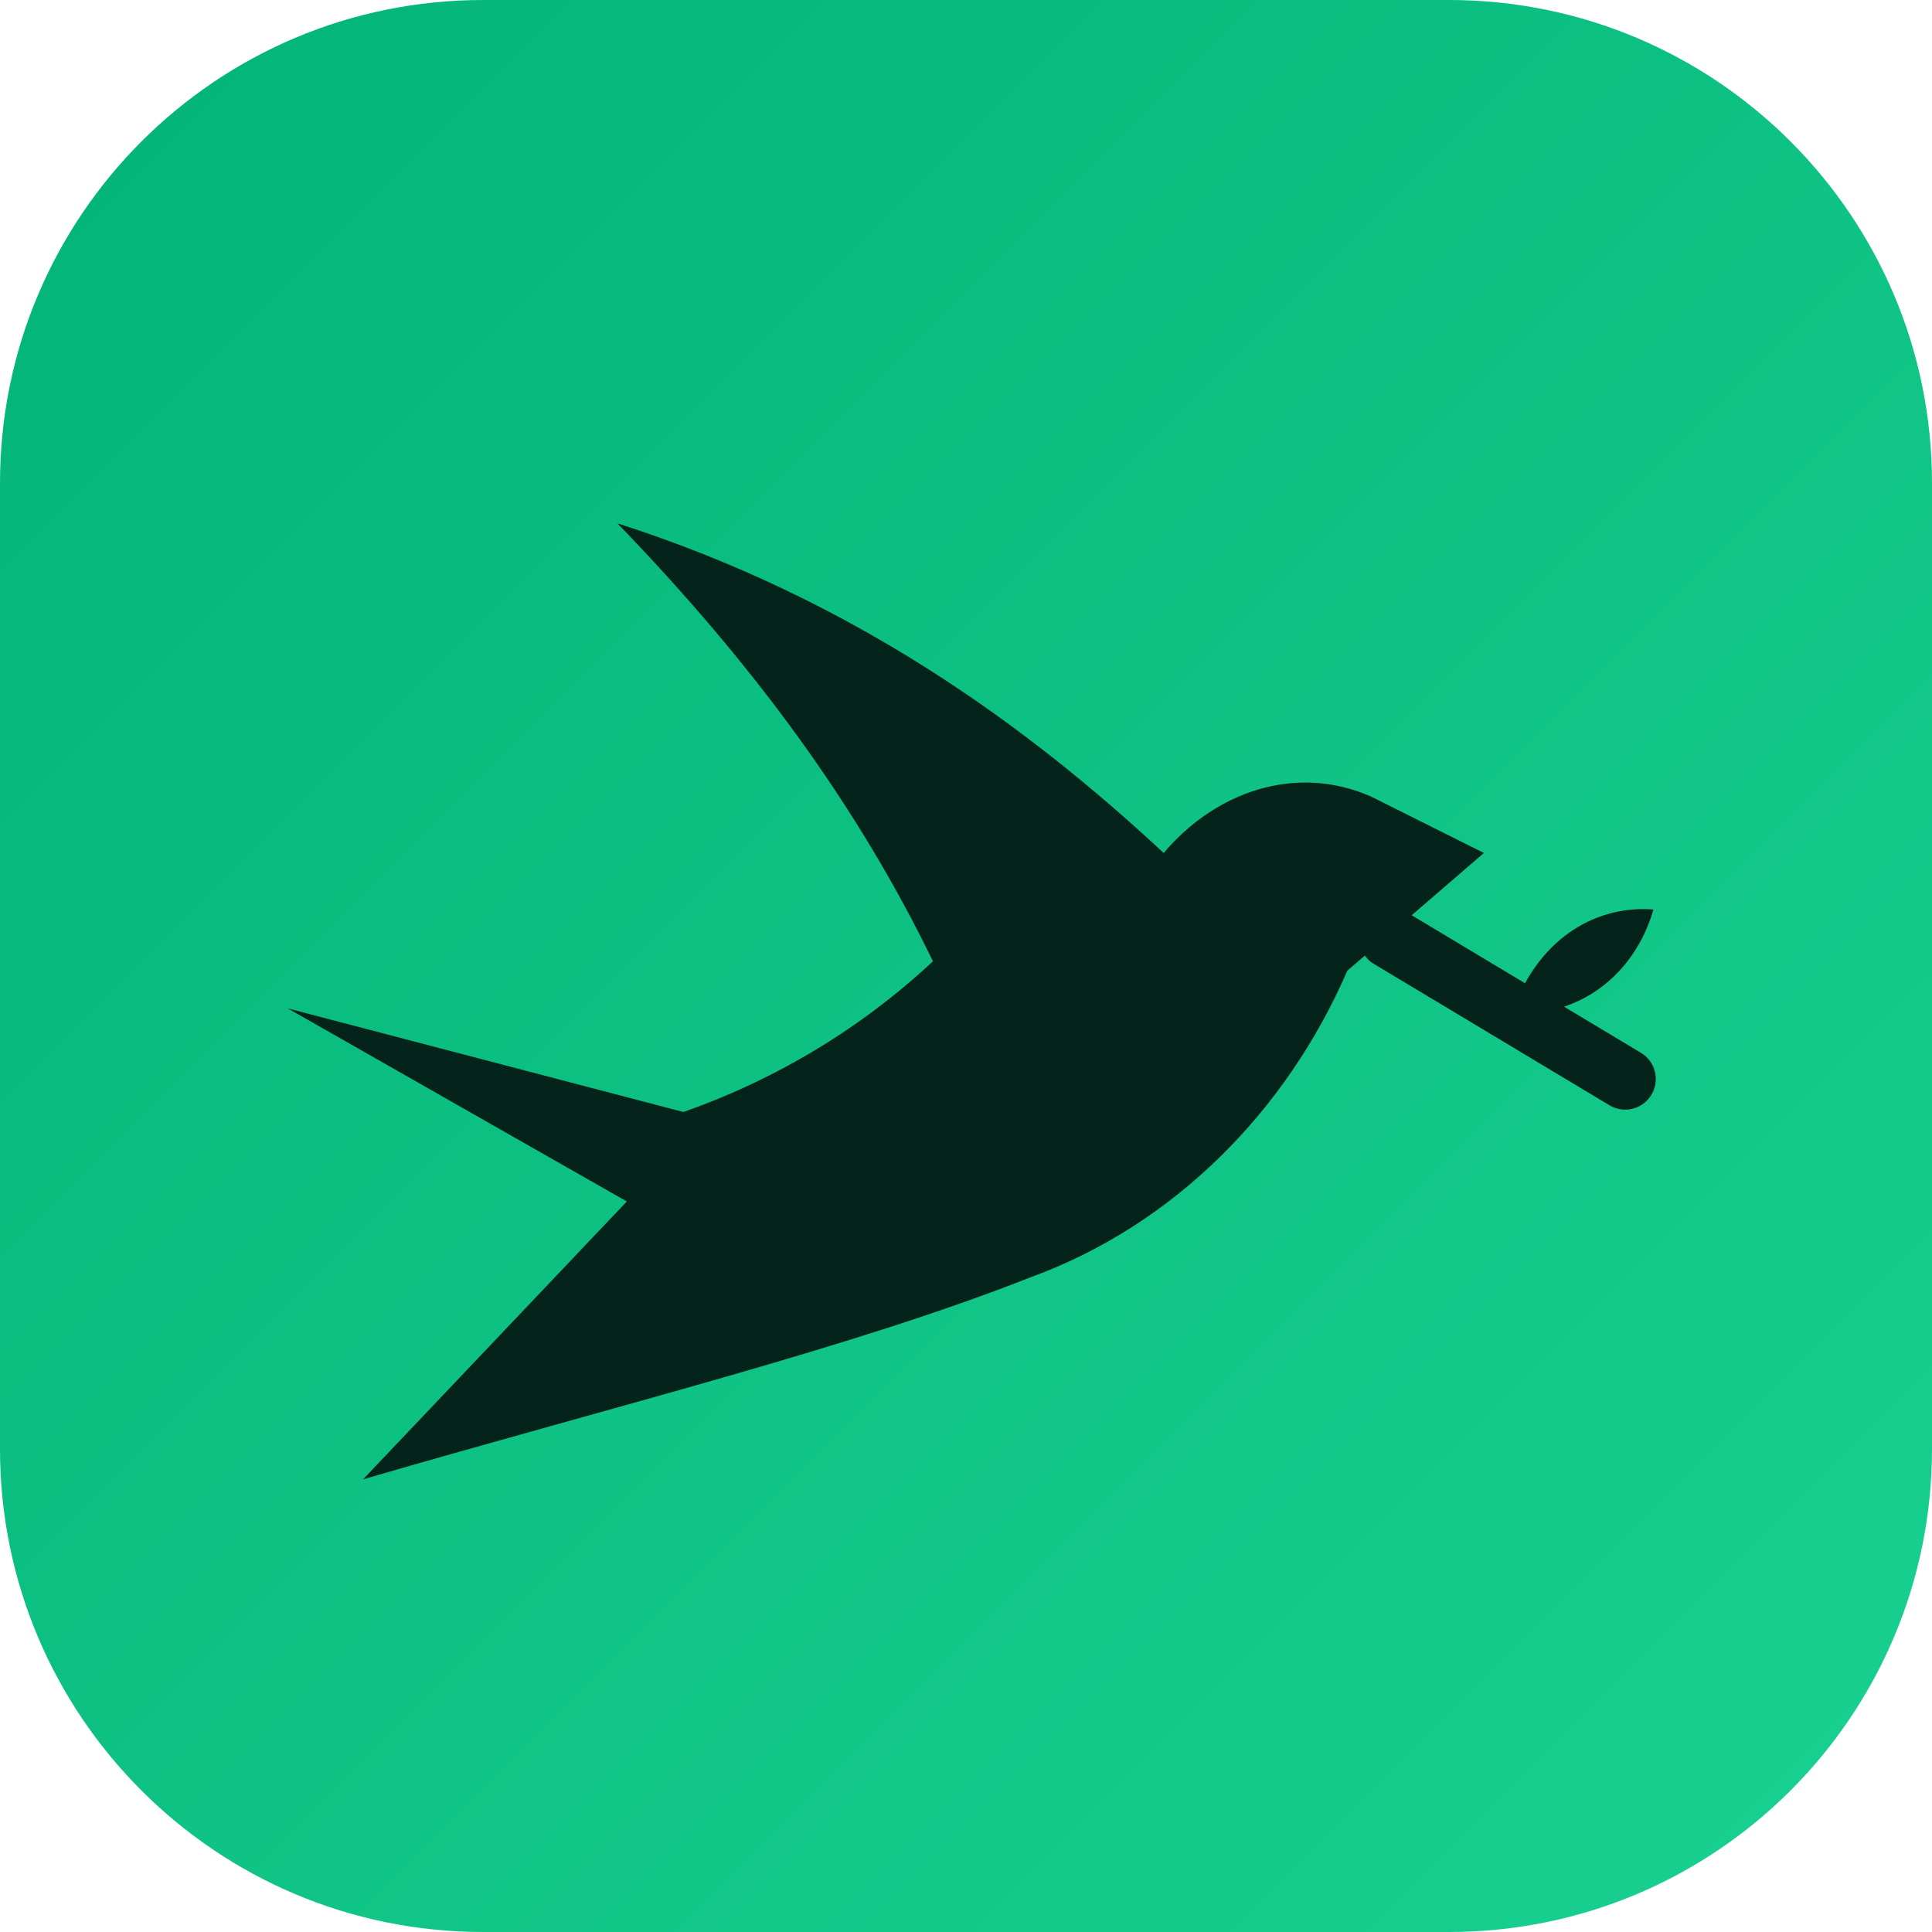
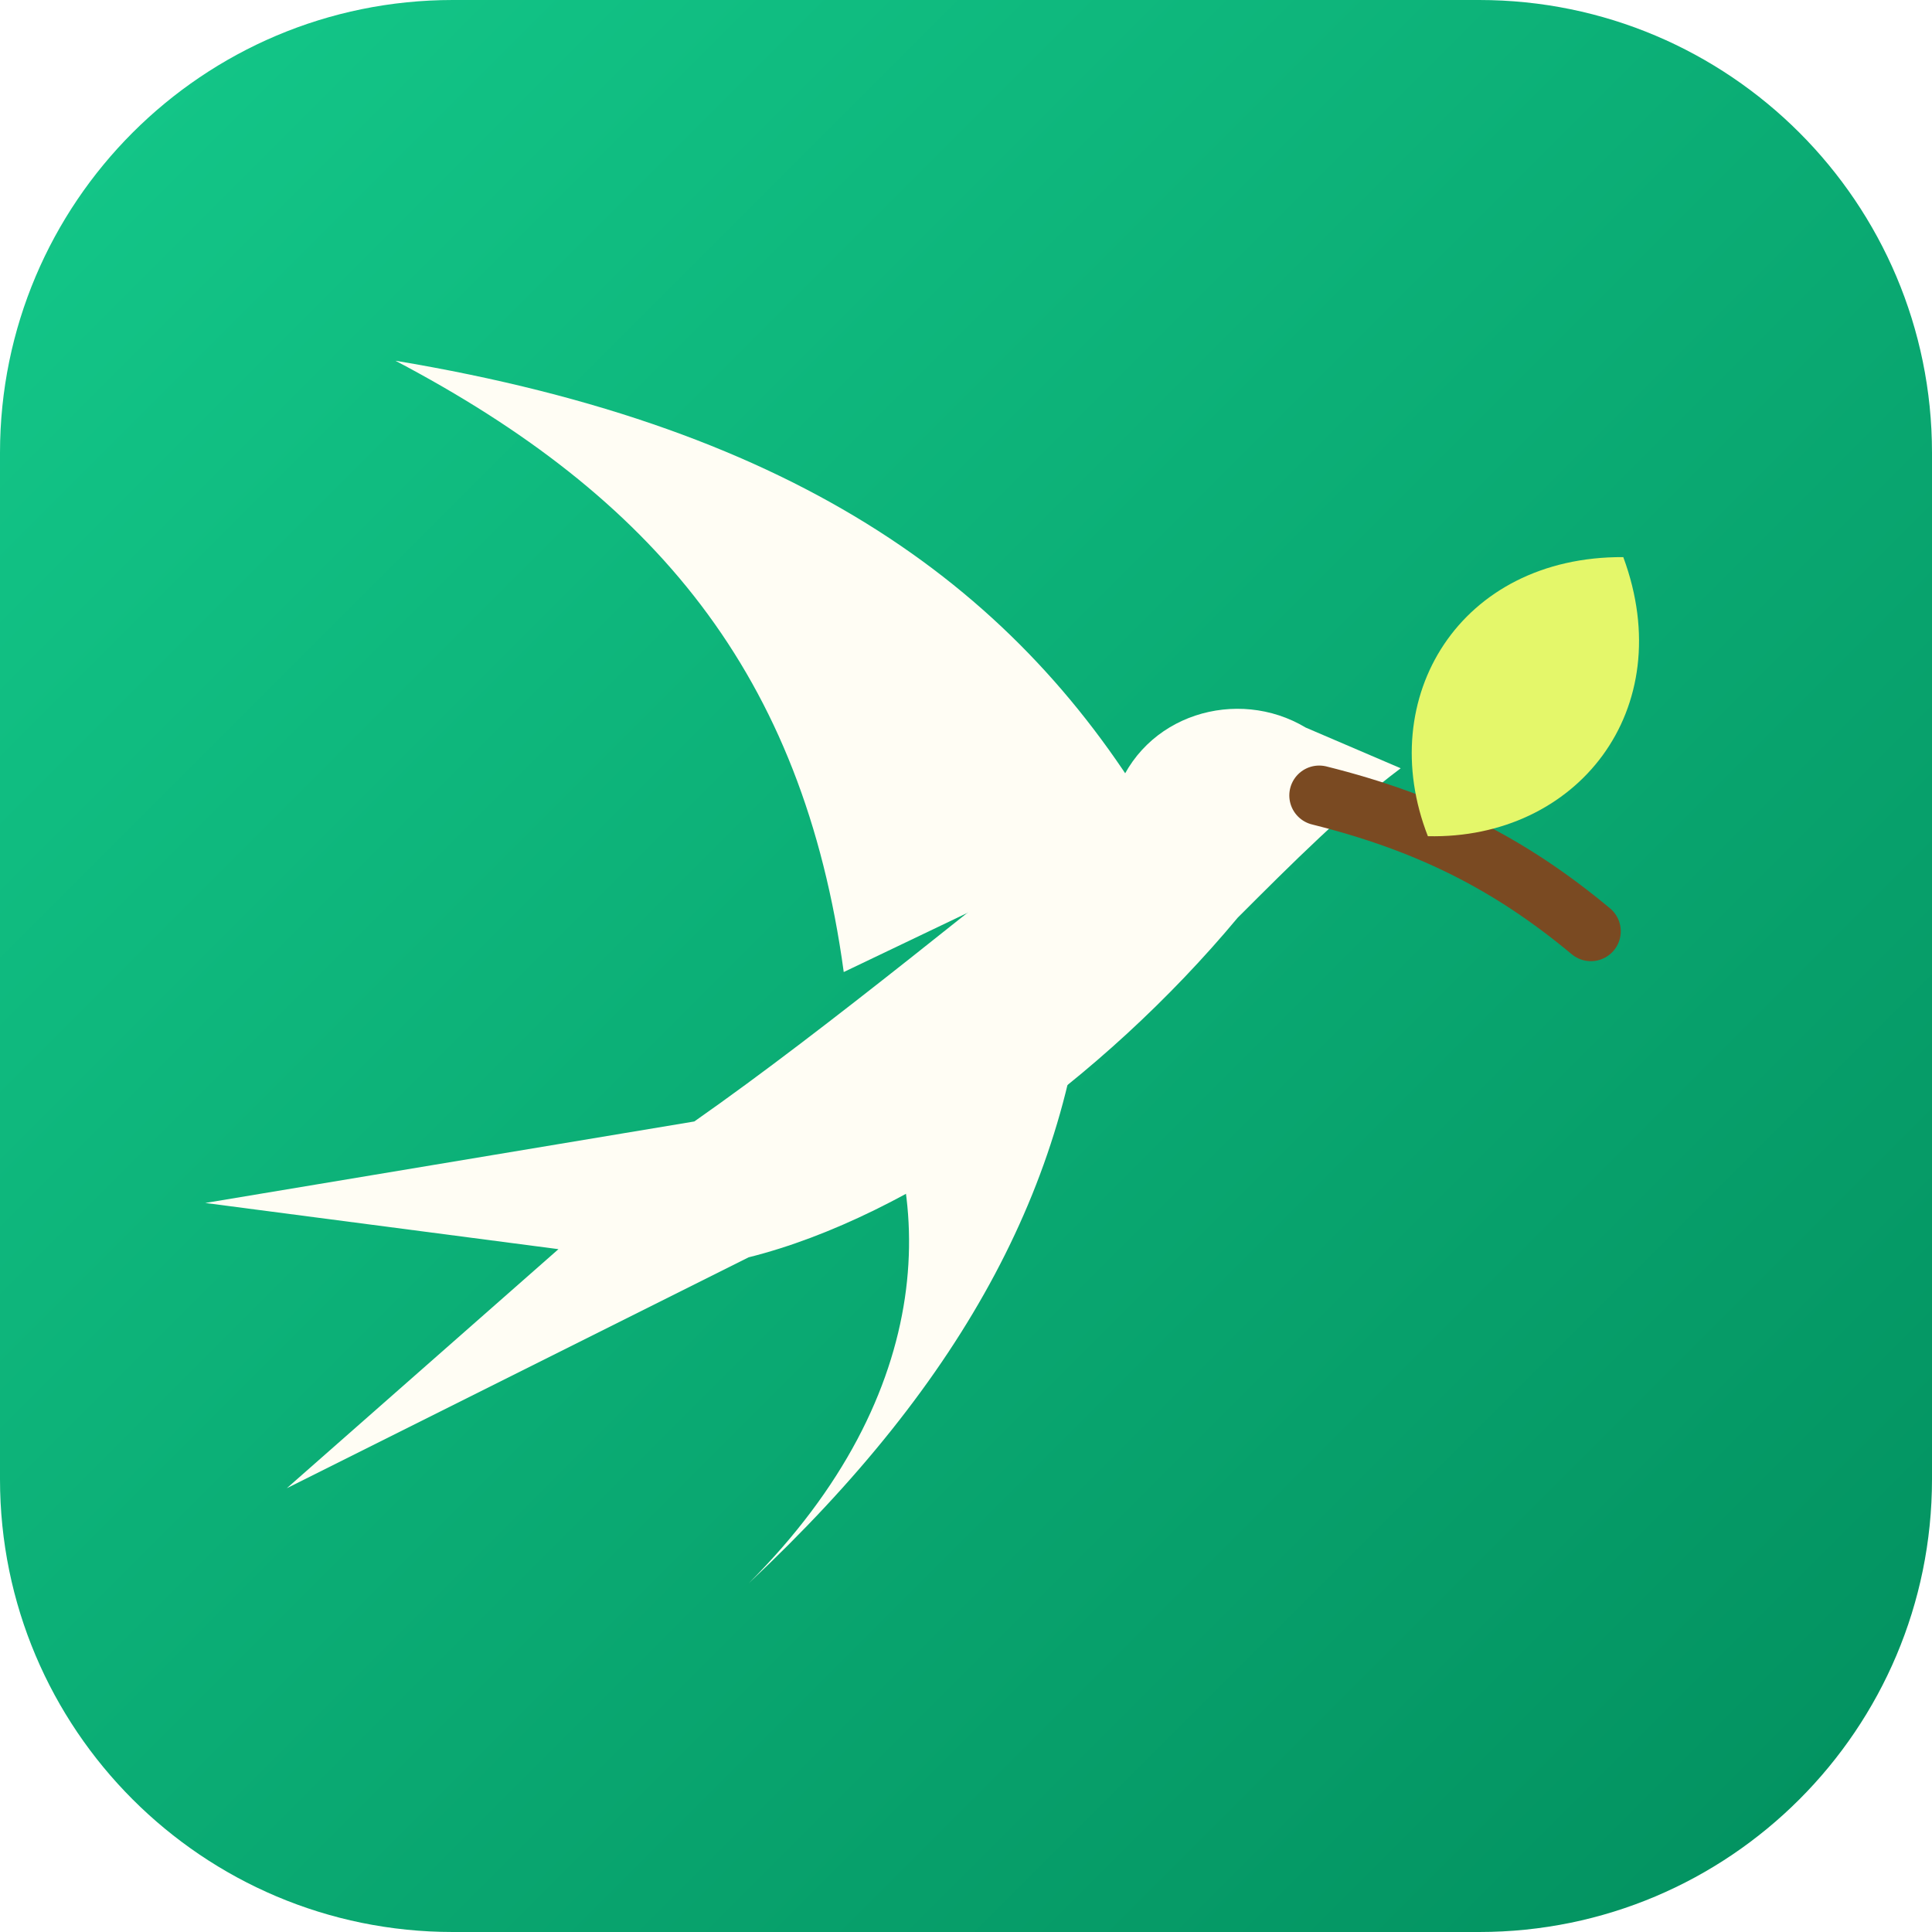
- <svg xmlns="http://www.w3.org/2000/svg" viewBox="0 0 32 32">
+ <svg xmlns="http://www.w3.org/2000/svg" viewBox="0 0 64 64">
  <defs>
    <linearGradient id="g" x1="0" y1="0" x2="1" y2="1">
-       <stop offset="0" stop-color="#02B377" />
-       <stop offset="1" stop-color="#19D191" />
+       <stop offset="0" stop-color="#14C98A" />
+       <stop offset="1" stop-color="#028F5E" />
    </linearGradient>
  </defs>
-   <rect width="32" height="32" rx="8" fill="url(#g)" />
-   <g transform="translate(3.83 5.86) scale(.78)" fill="#04231B">
-     <path d="M26.6 10.6 24.2 9.4c-1.6-.7-3.3-.1-4.4 1.2C16.9 7.9 13.2 5.2 8.2 3.6c2.9 3 5.1 6 6.7 9.3-1.5 1.4-3.3 2.5-5.3 3.2L1.2 13.9l7.2 4.1-5.6 5.9c5.5-1.6 10.4-2.8 14.2-4.3 3-1.1 5.4-3.5 6.7-6.5z" />
-     <path d="M24.6 12.4 29.6 15.4" fill="none" stroke="#04231B" stroke-width="1.3" stroke-linecap="round" />
-     <path d="M27.2 14c.5-1.5 1.7-2.3 3-2.2-.4 1.4-1.6 2.3-3 2.2z" />
+   <rect width="64" height="64" rx="15" fill="url(#g)" />
+   <g transform="translate(.5 7) scale(.9)">
+     <g fill="#FFFDF4">
+       <path d="M51 20.5 47.5 19C45 17.5 41.5 18.5 40.5 21.5 36 25 30 30 25 33.5L7 36.5 20 38.2 10 47 27 38.5C33 37 40 32 45 26 47 24 49 22 51 20.5Z" />
+       <path d="M42 22.5C37 14 29 8 14 5.5 23.5 10.5 29 17 30.5 28Z" />
+       <path d="M39.5 27C39 35.5 35 43 27 50.5 34 43.5 34 36 31 31Z" />
+     </g>
+     <path d="M48 21.5C52 22.5 55 24 58 26.5" fill="none" stroke="#7A4A22" stroke-width="2.2" stroke-linecap="round" />
+     <path d="M0 0C1.6-2.4 4.8-2.6 6.6 0 4.8 2.6 1.6 2.4 0 0Z" fill="#E4F76A" transform="translate(52 23) rotate(-55) scale(1.9)" />
  </g>
</svg>
